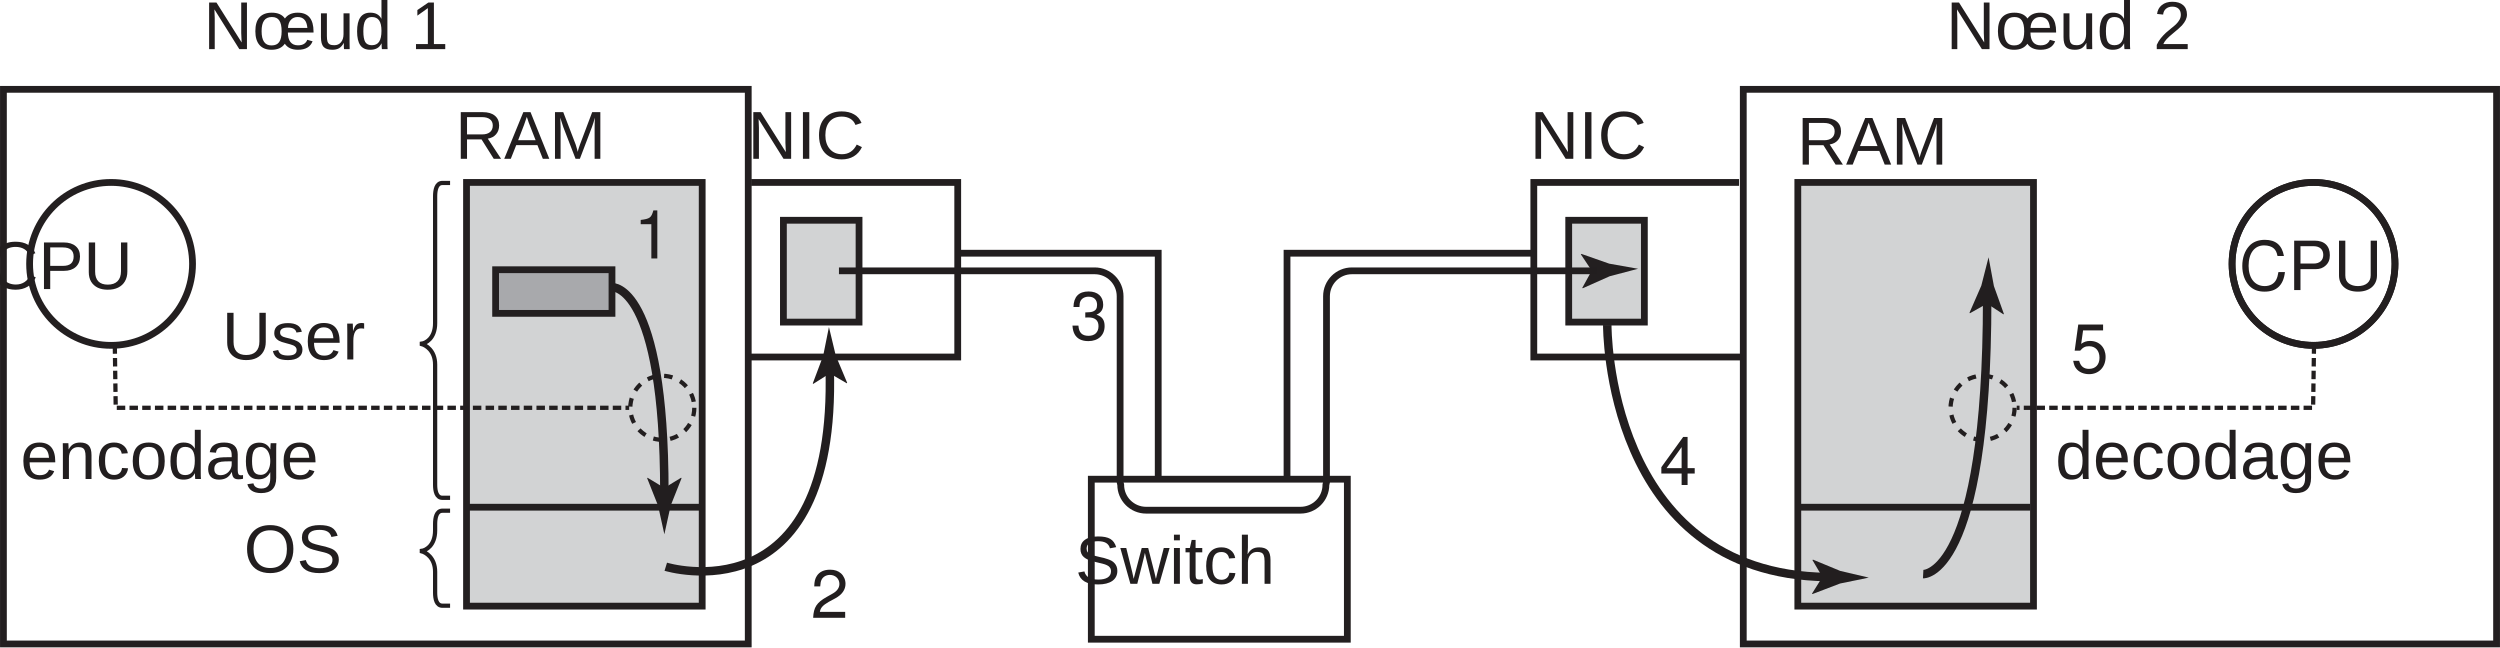
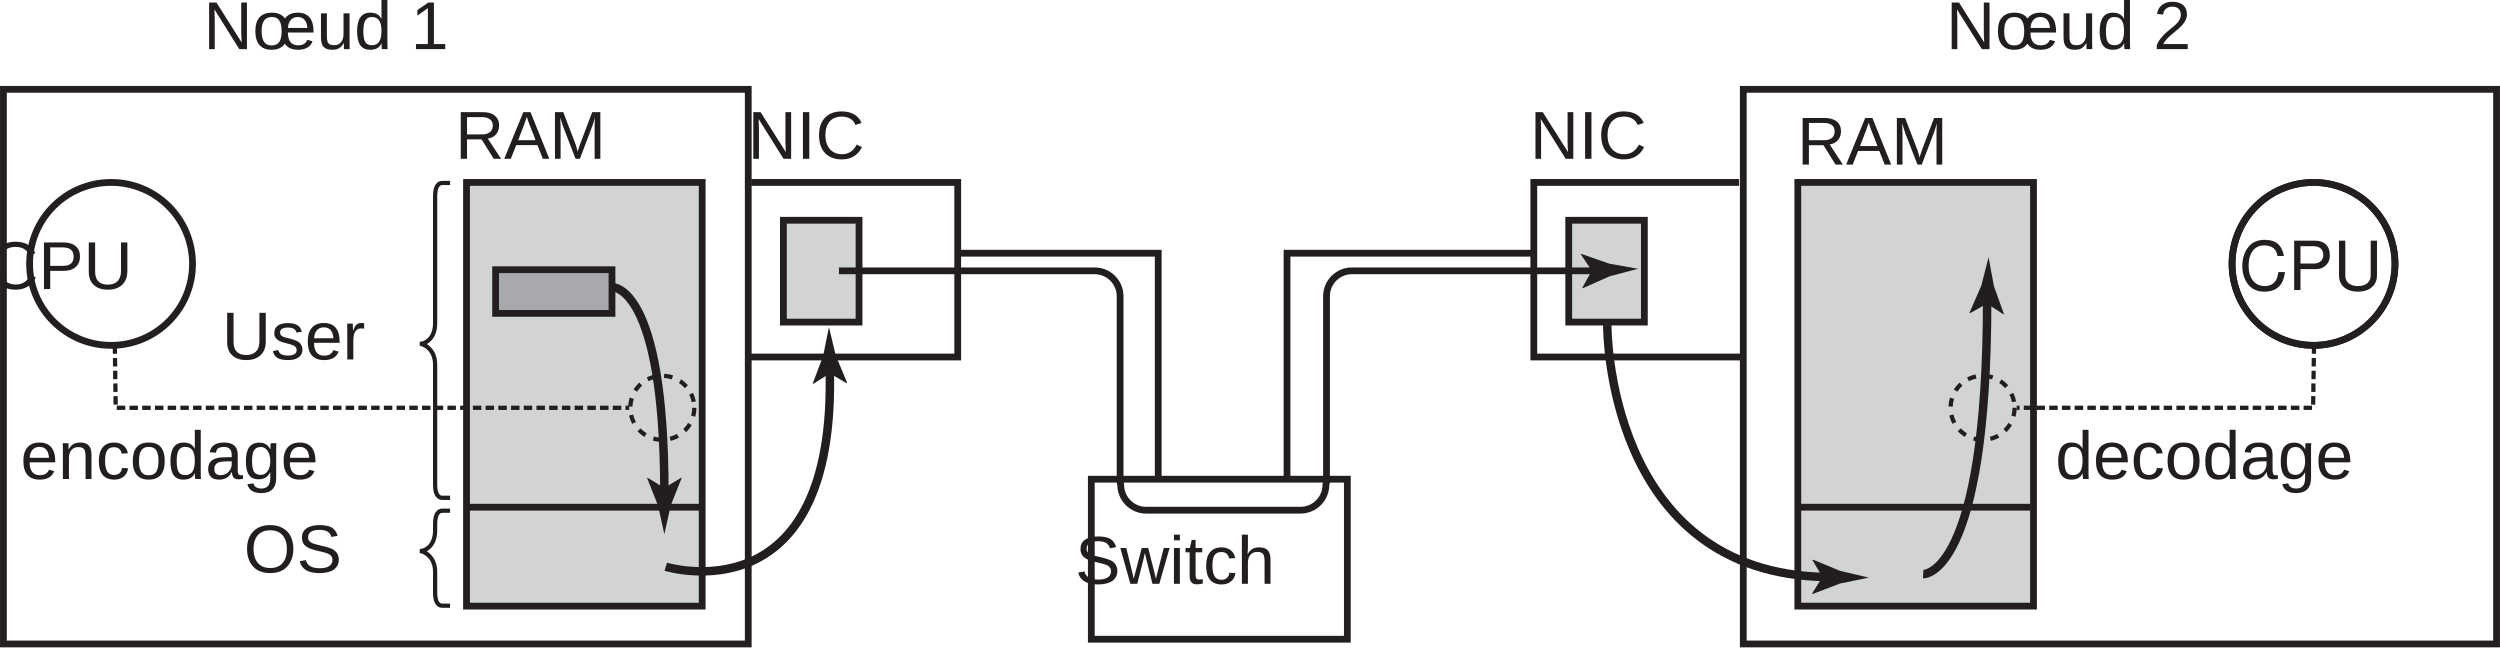
<svg xmlns="http://www.w3.org/2000/svg" width="104.019mm" height="26.935mm" viewBox="0 0 368.57 95.441" id="svg4574" version="1.1">
  <defs id="defs4576" />
  <g id="layer1" transform="translate(-172.8579,-122.9118)">
    <path d="m 283.168,217.852 -109.81,0 0,-81.769 109.81,0 z" style="fill:none;stroke:#231f20;stroke-width:1;stroke-linecap:butt;stroke-linejoin:miter;stroke-miterlimit:4;stroke-dasharray:none;stroke-opacity:1" id="path30" />
    <path d="m 241.633,212.275 34.745,0 0,-62.466 -34.745,0 z" style="fill:#d2d3d4;fill-opacity:1;fill-rule:nonzero;stroke:none" id="path32" />
    <path d="m 276.378,212.275 -34.745,0 0,-62.466 34.745,0 z m -34.352,-14.584 33.924,0" style="fill:none;stroke:#231f20;stroke-width:1;stroke-linecap:butt;stroke-linejoin:miter;stroke-miterlimit:4;stroke-dasharray:none;stroke-opacity:1" id="path34" />
    <path d="m 245.923,169.112 17.157,0 0,-6.434 -17.157,0 0,6.434 z" style="fill:#a8a9ac;fill-opacity:1;fill-rule:nonzero;stroke:none" id="path36" />
    <path style="fill:none;stroke:#231f20;stroke-width:1;stroke-linecap:butt;stroke-linejoin:miter;stroke-miterlimit:4;stroke-dasharray:none;stroke-opacity:1" d="m 263.08,169.112 -17.157,0 0,-6.434 17.157,0 0,6.434 z" id="path4534" />
    <path id="path46" style="fill:none;stroke:#221e1f;stroke-width:1;stroke-linecap:butt;stroke-linejoin:miter;stroke-miterlimit:4;stroke-dasharray:none;stroke-opacity:1" d="m 283.597,149.81 30.455,0 0,25.736 -30.884,0" />
    <path d="m 288.352,170.4 11.152,0 0,-15.014 -11.152,0 0,15.014 z" style="fill:#d2d3d4;fill-opacity:1;fill-rule:nonzero;stroke:none" id="path48" />
    <path d="m 299.504,170.4 -11.152,0 0,-15.014 11.152,0 0,15.014 z" style="fill:none;stroke:#231f20;stroke-width:1;stroke-linecap:butt;stroke-linejoin:miter;stroke-miterlimit:4;stroke-dasharray:none;stroke-opacity:1" id="path50" />
    <path d="m 275.216,183.036 c 0,2.606 -2.112,4.719 -4.719,4.719 -2.606,0 -4.719,-2.112 -4.719,-4.719 0,-2.606 2.112,-4.719 4.719,-4.719 2.606,0 4.719,2.112 4.719,4.719 z" style="fill:none;stroke:#221e1f;stroke-width:0.625;stroke-linecap:butt;stroke-linejoin:miter;stroke-miterlimit:4;stroke-dasharray:1.25, 1.25;stroke-dashoffset:0;stroke-opacity:1" id="path52" />
    <path id="path92" style="fill:none;stroke:#221e1f;stroke-width:1;stroke-linecap:butt;stroke-linejoin:miter;stroke-miterlimit:4;stroke-dasharray:none;stroke-opacity:1" d="m 313.78,160.244 29.831,0 0,33.281" />
    <path d="m 429.868,217.852 111.06,0 0,-81.769 -111.06,0 z" style="fill:none;stroke:#231f20;stroke-width:1;stroke-linecap:butt;stroke-linejoin:miter;stroke-miterlimit:4;stroke-dasharray:none;stroke-opacity:1" id="path98" />
    <path d="m 437.908,212.275 34.745,0 0,-62.466 -34.745,0 z" style="fill:#d2d3d4;fill-opacity:1;fill-rule:nonzero;stroke:none" id="path100" />
    <path d="m 437.908,212.275 34.745,0 0,-62.466 -34.745,0 z" style="fill:none;stroke:#231f20;stroke-width:1;stroke-linecap:butt;stroke-linejoin:miter;stroke-miterlimit:4;stroke-dasharray:none;stroke-opacity:1" id="path102" />
    <path id="path106" style="fill:none;stroke:#221e1f;stroke-width:1;stroke-linecap:butt;stroke-linejoin:miter;stroke-miterlimit:4;stroke-dasharray:none;stroke-opacity:1" d="m 429.247,149.81 -30.262,0 0,25.736 30.884,0" />
    <path d="m 404.132,170.4 11.152,0 0,-15.014 -11.152,0 0,15.014 z" style="fill:#d2d3d4;fill-opacity:1;fill-rule:nonzero;stroke:none" id="path108" />
    <path d="m 415.284,170.4 -11.152,0 0,-15.014 11.152,0 0,15.014 z" style="fill:none;stroke:#231f20;stroke-width:1;stroke-linecap:butt;stroke-linejoin:miter;stroke-miterlimit:4;stroke-dasharray:none;stroke-opacity:1" id="path110" />
    <path d="m 469.866,183.036 c 0,2.606 -2.111,4.719 -4.718,4.719 -2.606,0 -4.718,-2.112 -4.718,-4.719 0,-2.606 2.111,-4.719 4.718,-4.719 2.606,0 4.718,2.112 4.718,4.719 z" style="fill:none;stroke:#221e1f;stroke-width:0.625;stroke-linecap:butt;stroke-linejoin:miter;stroke-miterlimit:4;stroke-dasharray:1.25, 1.25;stroke-dashoffset:0;stroke-opacity:1" id="path112" />
    <path id="path132" style="fill:none;stroke:#221e1f;stroke-width:1;stroke-linecap:butt;stroke-linejoin:miter;stroke-miterlimit:4;stroke-dasharray:none;stroke-opacity:1" d="m 398.593,160.244 -35.992,0 0,33.281" />
    <path id="path140" style="fill:none;stroke:#221e1f;stroke-width:1.25;stroke-linecap:butt;stroke-linejoin:miter;stroke-miterlimit:4;stroke-dasharray:none;stroke-opacity:1" d="m 271.01,206.466 c 0,0 25.222,7.771 24.168,-29.204" />
    <path id="path144" style="fill:#221e1f;fill-opacity:1;fill-rule:nonzero;stroke:none" d="m 295.19,177.964 -2.45,1.55 -0.056,-0.083 1.53,-4.067 c 0.284,-1.413 0.568,-2.826 0.851,-4.239 0.336,1.401 0.671,2.803 1.006,4.205 l 1.677,4.009 -0.041,0.085 -2.518,-1.46" />
    <path id="path148" style="fill:none;stroke:#221e1f;stroke-width:1.25;stroke-linecap:butt;stroke-linejoin:miter;stroke-miterlimit:4;stroke-dasharray:none;stroke-opacity:1" d="m 263.082,165.251 c 0,0 7.72,-0.557 7.72,30.295" />
    <path id="path152" style="fill:#221e1f;fill-opacity:1;fill-rule:nonzero;stroke:none" d="m 270.802,194.845 2.476,-1.506 0.056,0.085 -1.604,4.039 c -0.309,1.407 -0.619,2.815 -0.929,4.223 -0.31,-1.407 -0.619,-2.815 -0.929,-4.223 l -1.604,-4.039 0.041,-0.085 2.491,1.506" />
    <path id="path180" style="fill:none;stroke:#221e1f;stroke-width:1.25;stroke-linecap:butt;stroke-linejoin:miter;stroke-miterlimit:4;stroke-dasharray:none;stroke-opacity:1" d="m 409.817,170.836 c 0,0 -0.252,36.721 32.417,37.15" />
    <path id="path184" style="fill:#221e1f;fill-opacity:1;fill-rule:nonzero;stroke:none" d="m 441.533,207.976 -1.472,-2.498 0.086,-0.055 4.016,1.66 c 1.403,0.329 2.806,0.657 4.209,0.988 -1.411,0.29 -2.824,0.58 -4.235,0.87 l -4.061,1.549 -0.083,-0.044 1.54,-2.47" />
    <path id="path188" style="fill:none;stroke:#221e1f;stroke-width:1.25;stroke-linecap:butt;stroke-linejoin:miter;stroke-miterlimit:4;stroke-dasharray:none;stroke-opacity:1" d="m 456.389,207.557 c 0,0 9.436,0.498 9.436,-40.584" />
    <path id="path192" style="fill:#221e1f;fill-opacity:1;fill-rule:nonzero;stroke:none" d="m 465.802,167.674 -2.525,1.423 -0.054,-0.086 1.738,-3.982 c 0.356,-1.396 0.713,-2.794 1.07,-4.189 0.263,1.416 0.525,2.834 0.787,4.25 l 1.468,4.091 -0.045,0.083 -2.439,-1.589" />
    <path id="path196" style="fill:#231f20;fill-opacity:1;fill-rule:nonzero;stroke:none" d="m 407.524,162.817 -1.606,-2.413 0.081,-0.06 4.103,1.438 c 1.419,0.251 2.837,0.504 4.256,0.755 -1.393,0.366 -2.786,0.734 -4.18,1.101 l -3.97,1.768 -0.086,-0.037 1.403,-2.551" />
    <path d="m 371.494,217.154 -37.748,0 0,-23.593 37.748,0 0,23.593 z" style="fill:none;stroke:#231f20;stroke-width:1;stroke-linecap:butt;stroke-linejoin:miter;stroke-miterlimit:4;stroke-dasharray:none;stroke-opacity:1" id="path198" />
-     <path id="path5919" style="font-variant:normal;font-weight:normal;font-size:medium;font-family:Helvetica;-inkscape-font-specification:Helvetica;writing-mode:lr-tb;fill:#221e1f;fill-opacity:1;fill-rule:nonzero;stroke:none" d="m 332.858,169.723 0.11,0 0.37,-0.01 c 0.97,0 1.47,0.44 1.47,1.29 0,0.89 -0.55,1.42 -1.47,1.42 -0.96,0 -1.43,-0.48 -1.49,-1.51 l -0.88,0 c 0.04,0.57 0.14,0.94 0.31,1.26 0.36,0.68 1.06,1.03 2.03,1.03 1.46,0 2.4,-0.87 2.4,-2.21 0,-0.9 -0.35,-1.4 -1.2,-1.69 0.66,-0.27 0.99,-0.76 0.99,-1.47 0,-1.22 -0.81,-1.95 -2.16,-1.95 -1.43,0 -2.19,0.78 -2.22,2.29 l 0.88,0 c 0.01,-0.43 0.05,-0.67 0.16,-0.89 0.2,-0.39 0.64,-0.63 1.19,-0.63 0.78,0 1.25,0.45 1.25,1.21 0,0.5 -0.18,0.8 -0.57,0.96 -0.24,0.1 -0.55,0.14 -1.17,0.15 l 0,0.75 z" />
-     <path id="path5921" style="font-variant:normal;font-weight:normal;font-size:medium;font-family:Helvetica;-inkscape-font-specification:Helvetica;writing-mode:lr-tb;fill:#221e1f;fill-opacity:1;fill-rule:nonzero;stroke:none" d="m 297.458,213.122 -3.73,0 c 0.09,-0.58 0.41,-0.95 1.28,-1.46 l 1,-0.54 c 0.99,-0.54 1.5,-1.27 1.5,-2.14 0,-0.59 -0.24,-1.14 -0.66,-1.53 -0.42,-0.37 -0.93,-0.55 -1.61,-0.55 -0.9,0 -1.57,0.31 -1.96,0.92 -0.25,0.38 -0.36,0.82 -0.38,1.54 l 0.88,0 c 0.03,-0.48 0.09,-0.77 0.21,-1 0.23,-0.43 0.69,-0.69 1.22,-0.69 0.8,0 1.4,0.57 1.4,1.33 0,0.56 -0.33,1.04 -0.96,1.4 l -0.92,0.52 c -1.48,0.84 -1.91,1.51 -1.99,3.07 l 4.72,0 z" />
-     <path id="path5923" style="font-variant:normal;font-weight:normal;font-size:medium;font-family:Helvetica;-inkscape-font-specification:Helvetica;writing-mode:lr-tb;fill:#221e1f;fill-opacity:1;fill-rule:nonzero;stroke:none" d="m 268.883,155.967 0,5.05 0.88,0 0,-7.09 -0.58,0 c -0.31,1.09 -0.51,1.24 -1.87,1.41 l 0,0.63 1.57,0 z" />
-     <path id="path5925" style="font-variant:normal;font-weight:normal;font-size:medium;font-family:Helvetica;-inkscape-font-specification:Helvetica;writing-mode:lr-tb;fill:#221e1f;fill-opacity:1;fill-rule:nonzero;stroke:none" d="m 420.777,192.721 0,1.7 0.88,0 0,-1.7 1.05,0 0,-0.79 -1.05,0 0,-4.6 -0.65,0 -3.22,4.46 0,0.93 2.99,0 z m 0,-0.79 -2.22,0 2.22,-3.1 0,3.1 z" />
-     <path id="path5927" style="font-variant:normal;font-weight:normal;font-size:medium;font-family:Helvetica;-inkscape-font-specification:Helvetica;writing-mode:lr-tb;fill:#221e1f;fill-opacity:1;fill-rule:nonzero;stroke:none" d="m 482.915,170.756 -3.66,0 -0.53,3.86 0.81,0 c 0.41,-0.49 0.75,-0.66 1.31,-0.66 0.95,0 1.54,0.65 1.54,1.7 0,1.02 -0.59,1.64 -1.55,1.64 -0.77,0 -1.24,-0.39 -1.45,-1.19 l -0.88,0 c 0.12,0.58 0.22,0.86 0.43,1.12 0.4,0.54 1.12,0.85 1.92,0.85 1.43,0 2.43,-1.04 2.43,-2.54 0,-1.4 -0.93,-2.36 -2.29,-2.36 -0.5,0 -0.9,0.13 -1.31,0.43 l 0.28,-1.98 2.95,0 0,-0.87 z" />
    <path id="path252" style="fill:none;stroke:#221e1f;stroke-width:0.625;stroke-linecap:butt;stroke-linejoin:miter;stroke-miterlimit:4;stroke-dasharray:none;stroke-opacity:1" d="m 239.209,149.886 -1.125,0 c -0.877,0 -1.08,1.012 -1.08,1.98 l 0,18.695 c 0,2.295 -1.44,2.947 -1.958,3.015 l 0,0.068 c 0.517,0.135 1.958,0.9 1.958,3.015 l 0,17.711 c 0,0.945 0.203,1.935 1.08,1.935 l 1.125,0" />
    <path d="m 239.209,198.206 -1.125,0 c -0.877,0 -1.08,1.012 -1.08,1.98 l 0,0.927 c 0,2.295 -1.44,2.946 -1.958,3.014 l 0,0.069 c 0.517,0.134 1.958,0.9 1.958,3.015 l 0,3.067 c 0,0.944 0.203,1.934 1.08,1.934 l 1.125,0" style="fill:none;stroke:#221e1f;stroke-width:0.625;stroke-linecap:butt;stroke-linejoin:miter;stroke-miterlimit:4;stroke-dasharray:none;stroke-opacity:1" id="path256" />
    <path id="path260" style="fill:none;stroke:#221e1f;stroke-width:1;stroke-linecap:butt;stroke-linejoin:miter;stroke-miterlimit:4;stroke-dasharray:none;stroke-opacity:1" d="m 408.312,162.84 -36.14,0 c -2.07,0 -3.75,1.679 -3.75,3.75 l 0,27.416 -0.087,0.375 c 0,2.071 -1.679,3.75 -3.75,3.75 l -22.754,0 c -2.071,0 -3.75,-1.679 -3.75,-3.75 l -0.087,-0.375 0,-27.416 c 0,-2.071 -1.68,-3.75 -3.75,-3.75 l -37.703,0" />
    <path id="path264" style="fill:none;stroke:#231f20;stroke-width:1;stroke-linecap:butt;stroke-linejoin:miter;stroke-miterlimit:4;stroke-dasharray:none;stroke-opacity:1" d="m 438.275,197.691 33.924,0" />
    <text xml:space="preserve" style="font-style:normal;font-variant:normal;font-weight:normal;font-stretch:normal;font-size:10px;line-height:125%;font-family:Arial;-inkscape-font-specification:Arial;text-align:center;letter-spacing:0px;word-spacing:0px;writing-mode:lr-tb;text-anchor:middle;fill:#221e1f;fill-opacity:1;stroke:none;stroke-width:1px;stroke-linecap:butt;stroke-linejoin:miter;stroke-opacity:1" x="484.771" y="130.158" id="text4436">
      <tspan id="tspan4438" x="484.771" y="130.158">Nœud 2</tspan>
    </text>
    <text id="text4454" y="130.158" x="227.864" style="font-style:normal;font-variant:normal;font-weight:normal;font-stretch:normal;font-size:10px;line-height:125%;font-family:Arial;-inkscape-font-specification:Arial;text-align:center;letter-spacing:0px;word-spacing:0px;writing-mode:lr-tb;text-anchor:middle;fill:#221e1f;fill-opacity:1;stroke:none;stroke-width:1px;stroke-linecap:butt;stroke-linejoin:miter;stroke-opacity:1" xml:space="preserve">
      <tspan y="130.158" x="227.864" id="tspan4456">Nœud 1</tspan>
    </text>
    <text xml:space="preserve" style="font-style:normal;font-variant:normal;font-weight:normal;font-stretch:normal;font-size:10px;line-height:125%;font-family:Arial;-inkscape-font-specification:Arial;text-align:center;letter-spacing:0px;word-spacing:0px;writing-mode:lr-tb;text-anchor:middle;fill:#221e1f;fill-opacity:1;stroke:none;stroke-width:1px;stroke-linecap:butt;stroke-linejoin:miter;stroke-opacity:1" x="455.848" y="147.18" id="text4458">
      <tspan id="tspan4460" x="455.848" y="147.18">RAM</tspan>
    </text>
    <text id="text4480" y="146.323" x="258.013" style="font-style:normal;font-variant:normal;font-weight:normal;font-stretch:normal;font-size:10px;line-height:125%;font-family:Arial;-inkscape-font-specification:Arial;text-align:center;letter-spacing:0px;word-spacing:0px;writing-mode:lr-tb;text-anchor:middle;fill:#221e1f;fill-opacity:1;stroke:none;stroke-width:1px;stroke-linecap:butt;stroke-linejoin:miter;stroke-opacity:1" xml:space="preserve">
      <tspan y="146.323" x="258.013" id="tspan4482">RAM</tspan>
    </text>
    <text xml:space="preserve" style="font-style:normal;font-variant:normal;font-weight:normal;font-stretch:normal;font-size:10px;line-height:125%;font-family:Arial;-inkscape-font-specification:Arial;text-align:center;letter-spacing:0px;word-spacing:0px;writing-mode:lr-tb;text-anchor:middle;fill:#221e1f;fill-opacity:1;stroke:none;stroke-width:1px;stroke-linecap:butt;stroke-linejoin:miter;stroke-opacity:1" x="298.642" y="146.323" id="text4484">
      <tspan id="tspan4486" x="298.642" y="146.323">NIC</tspan>
    </text>
    <text id="text4488" y="146.323" x="413.959" style="font-style:normal;font-variant:normal;font-weight:normal;font-stretch:normal;font-size:10px;line-height:125%;font-family:Arial;-inkscape-font-specification:Arial;text-align:center;letter-spacing:0px;word-spacing:0px;writing-mode:lr-tb;text-anchor:middle;fill:#221e1f;fill-opacity:1;stroke:none;stroke-width:1px;stroke-linecap:butt;stroke-linejoin:miter;stroke-opacity:1" xml:space="preserve">
      <tspan y="146.323" x="413.959" id="tspan4490">NIC</tspan>
    </text>
    <path style="fill:none;stroke:#231f20;stroke-width:1;stroke-linecap:butt;stroke-linejoin:miter;stroke-miterlimit:4;stroke-dasharray:none;stroke-opacity:1" d="m 201.239,161.819 c 0,6.634 -5.378,12.01 -12.01,12.01 -6.634,0 -12.011,-5.376 -12.011,-12.01 0,-6.634 5.378,-12.01 12.011,-12.01 6.633,0 12.01,5.376 12.01,12.01 z" id="path38" />
    <text xml:space="preserve" style="font-style:normal;font-variant:normal;font-weight:normal;font-stretch:normal;font-size:10px;line-height:125%;font-family:Arial;-inkscape-font-specification:Arial;text-align:center;letter-spacing:0px;word-spacing:0px;writing-mode:lr-tb;text-anchor:middle;fill:#221e1f;fill-opacity:1;stroke:none;stroke-width:1px;stroke-linecap:butt;stroke-linejoin:miter;stroke-opacity:1" x="188.788" y="165.532" id="text4492">
      <tspan id="tspan4494" x="188.788" y="165.532">CPU</tspan>
    </text>
    <text id="text4551" y="193.532" x="204.788" style="font-style:normal;font-variant:normal;font-weight:normal;font-stretch:normal;font-size:10px;line-height:125%;font-family:Arial;-inkscape-font-specification:Arial;text-align:center;letter-spacing:0px;word-spacing:0px;writing-mode:lr-tb;text-anchor:middle;fill:#221e1f;fill-opacity:1;stroke:none;stroke-width:1px;stroke-linecap:butt;stroke-linejoin:miter;stroke-opacity:1" xml:space="preserve">
      <tspan y="193.532" x="204.788" id="tspan4553">encodage</tspan>
    </text>
    <text id="text4496" y="207.315" x="222.977" style="font-style:normal;font-variant:normal;font-weight:normal;font-stretch:normal;font-size:10px;line-height:125%;font-family:Arial;-inkscape-font-specification:Arial;text-align:center;letter-spacing:0px;word-spacing:0px;writing-mode:lr-tb;text-anchor:middle;fill:#221e1f;fill-opacity:1;stroke:none;stroke-width:1px;stroke-linecap:butt;stroke-linejoin:miter;stroke-opacity:1" xml:space="preserve">
      <tspan y="207.315" x="222.977" id="tspan4498">OS</tspan>
    </text>
    <text xml:space="preserve" style="font-style:normal;font-variant:normal;font-weight:normal;font-stretch:normal;font-size:10px;line-height:125%;font-family:Arial;-inkscape-font-specification:Arial;text-align:center;letter-spacing:0px;word-spacing:0px;writing-mode:lr-tb;text-anchor:middle;fill:#221e1f;fill-opacity:1;stroke:none;stroke-width:1px;stroke-linecap:butt;stroke-linejoin:miter;stroke-opacity:1" x="223.086" y="175.904" id="text4500">
      <tspan id="tspan4502" x="223.086" y="175.904">User</tspan>
    </text>
    <text id="text4518" y="208.988" x="353.039" style="font-style:normal;font-variant:normal;font-weight:normal;font-stretch:normal;font-size:10px;line-height:125%;font-family:Arial;-inkscape-font-specification:Arial;text-align:center;letter-spacing:0px;word-spacing:0px;writing-mode:lr-tb;text-anchor:middle;fill:#221e1f;fill-opacity:1;stroke:none;stroke-width:1px;stroke-linecap:butt;stroke-linejoin:miter;stroke-opacity:1" xml:space="preserve">
      <tspan y="208.988" x="353.039" id="tspan4520">Switch</tspan>
    </text>
    <g id="g4541" transform="translate(0,-5.5775)">
      <path d="m 525.95,167.396 c 0,6.634 -5.376,12.01 -12.009,12.01 -6.634,0 -12.012,-5.376 -12.012,-12.01 0,-6.634 5.379,-12.01 12.012,-12.01 6.633,0 12.009,5.376 12.009,12.01 z" style="fill:none;stroke:#231f20;stroke-width:1;stroke-linecap:butt;stroke-linejoin:miter;stroke-miterlimit:4;stroke-dasharray:none;stroke-opacity:1" id="path66" />
      <g id="text68" style="font-variant:normal;font-weight:normal;font-size:10px;font-family:Helvetica;-inkscape-font-specification:Helvetica;writing-mode:lr-tb;fill:#221e1f;fill-opacity:1;fill-rule:nonzero;stroke:none">
        <path id="path5697" d="m 509.577,166.227 c -0.29,-1.6 -1.21,-2.38 -2.81,-2.38 -0.98,0 -1.77,0.31 -2.31,0.91 -0.66,0.72 -1.02,1.76 -1.02,2.94 0,1.2 0.37,2.23 1.05,2.94 0.57,0.58 1.29,0.85 2.24,0.85 1.78,0 2.78,-0.96 3,-2.89 l -0.96,0 c -0.08,0.5 -0.18,0.84 -0.33,1.13 -0.3,0.6 -0.92,0.94 -1.7,0.94 -1.45,0 -2.37,-1.16 -2.37,-2.98 0,-1.87 0.87,-3.02 2.29,-3.02 0.59,0 1.14,0.17 1.44,0.46 0.27,0.25 0.42,0.55 0.53,1.1 l 0.95,0 z" />
        <path id="path5699" d="m 512.017,168.167 2.29,0 c 0.57,0 1.02,-0.17 1.41,-0.52 0.44,-0.4 0.63,-0.87 0.63,-1.54 0,-1.37 -0.81,-2.14 -2.25,-2.14 l -3.01,0 0,7.29 0.93,0 0,-3.09 z m 0,-0.82 0,-2.56 1.94,0 c 0.89,0 1.42,0.48 1.42,1.28 0,0.8 -0.53,1.28 -1.42,1.28 l -1.94,0 z" />
        <path id="path5701" d="m 522.367,163.967 0,5.12 c 0,0.98 -0.71,1.58 -1.88,1.58 -0.54,0 -0.98,-0.13 -1.33,-0.38 -0.36,-0.28 -0.53,-0.65 -0.53,-1.2 l 0,-5.12 -0.93,0 0,5.12 c 0,1.48 1.06,2.4 2.79,2.4 1.71,0 2.81,-0.94 2.81,-2.4 l 0,-5.12 -0.93,0 z" />
      </g>
      <path id="path4530" style="fill:none;stroke:#231f20;stroke-width:1;stroke-linecap:butt;stroke-linejoin:miter;stroke-miterlimit:4;stroke-dasharray:none;stroke-opacity:1" d="m 525.95,167.396 c 0,6.634 -5.376,12.01 -12.009,12.01 -6.634,0 -12.012,-5.376 -12.012,-12.01 0,-6.634 5.379,-12.01 12.012,-12.01 6.633,0 12.009,5.376 12.009,12.01 z" />
    </g>
    <path d="m 189.78,173.818 0.134,9.218 75.697,0" style="fill:none;stroke:#221e1f;stroke-width:0.625;stroke-linecap:butt;stroke-linejoin:miter;stroke-miterlimit:4;stroke-dasharray:1.25, 0.625;stroke-dashoffset:0;stroke-opacity:1" id="path4549" />
    <text xml:space="preserve" style="font-style:normal;font-variant:normal;font-weight:normal;font-stretch:normal;font-size:10px;line-height:125%;font-family:Arial;-inkscape-font-specification:Arial;text-align:center;letter-spacing:0px;word-spacing:0px;writing-mode:lr-tb;text-anchor:middle;fill:#221e1f;fill-opacity:1;stroke:none;stroke-width:1px;stroke-linecap:butt;stroke-linejoin:miter;stroke-opacity:1" x="504.788" y="193.532" id="text4560">
      <tspan id="tspan4562" x="504.788" y="193.532">decodage</tspan>
    </text>
    <path id="path4564" style="fill:none;stroke:#221e1f;stroke-width:0.625;stroke-linecap:butt;stroke-linejoin:miter;stroke-miterlimit:4;stroke-dasharray:1.25, 0.625;stroke-dashoffset:0;stroke-opacity:1" d="m 514.013,173.818 -0.134,9.218 -43.697,0" />
  </g>
</svg>
